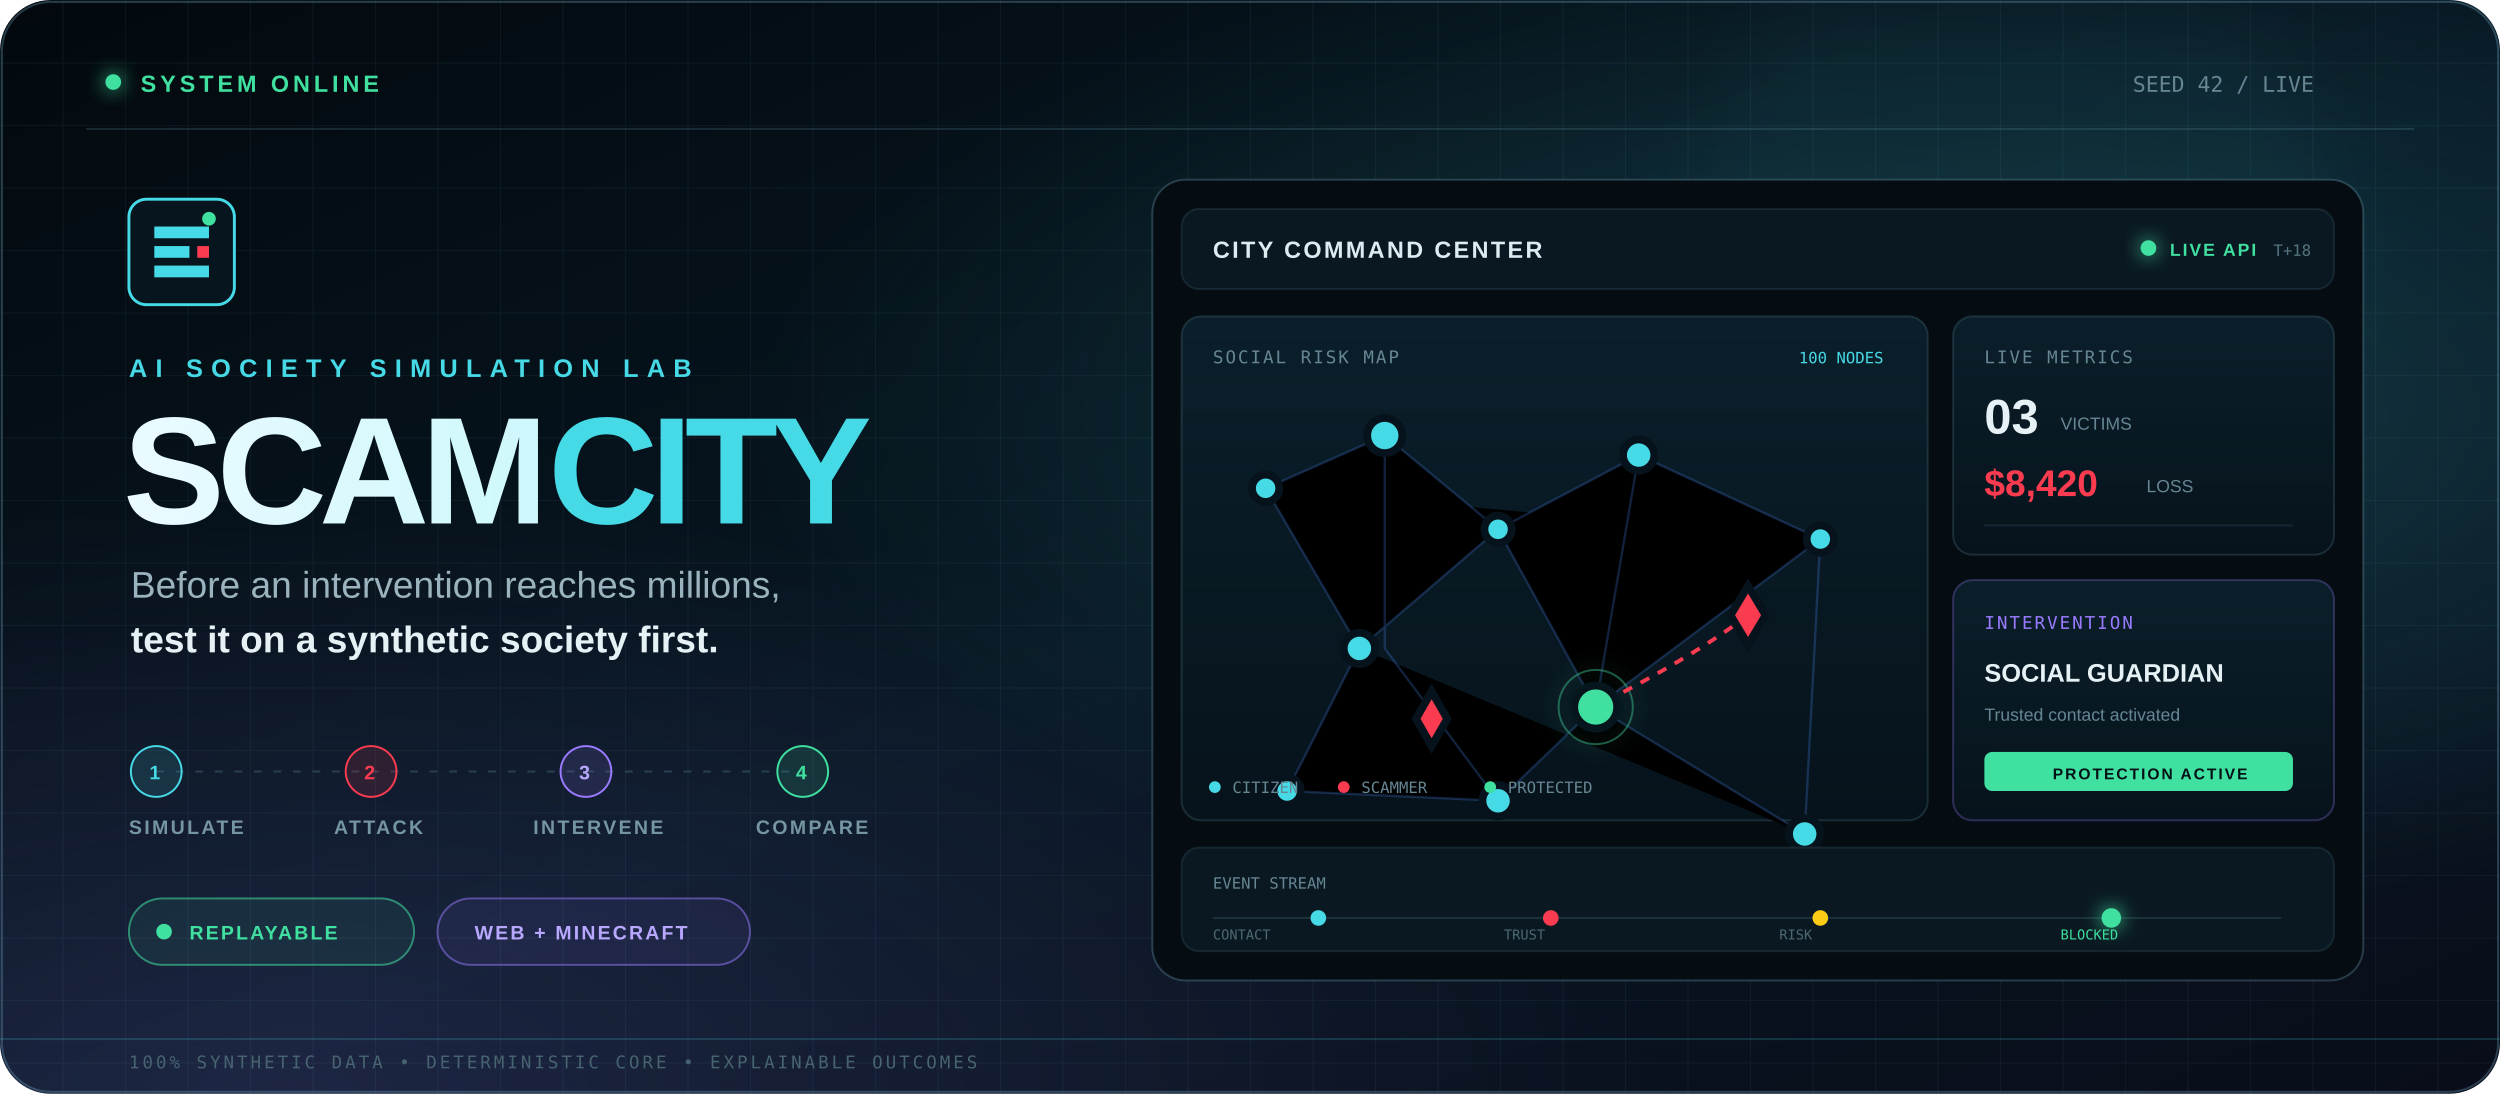
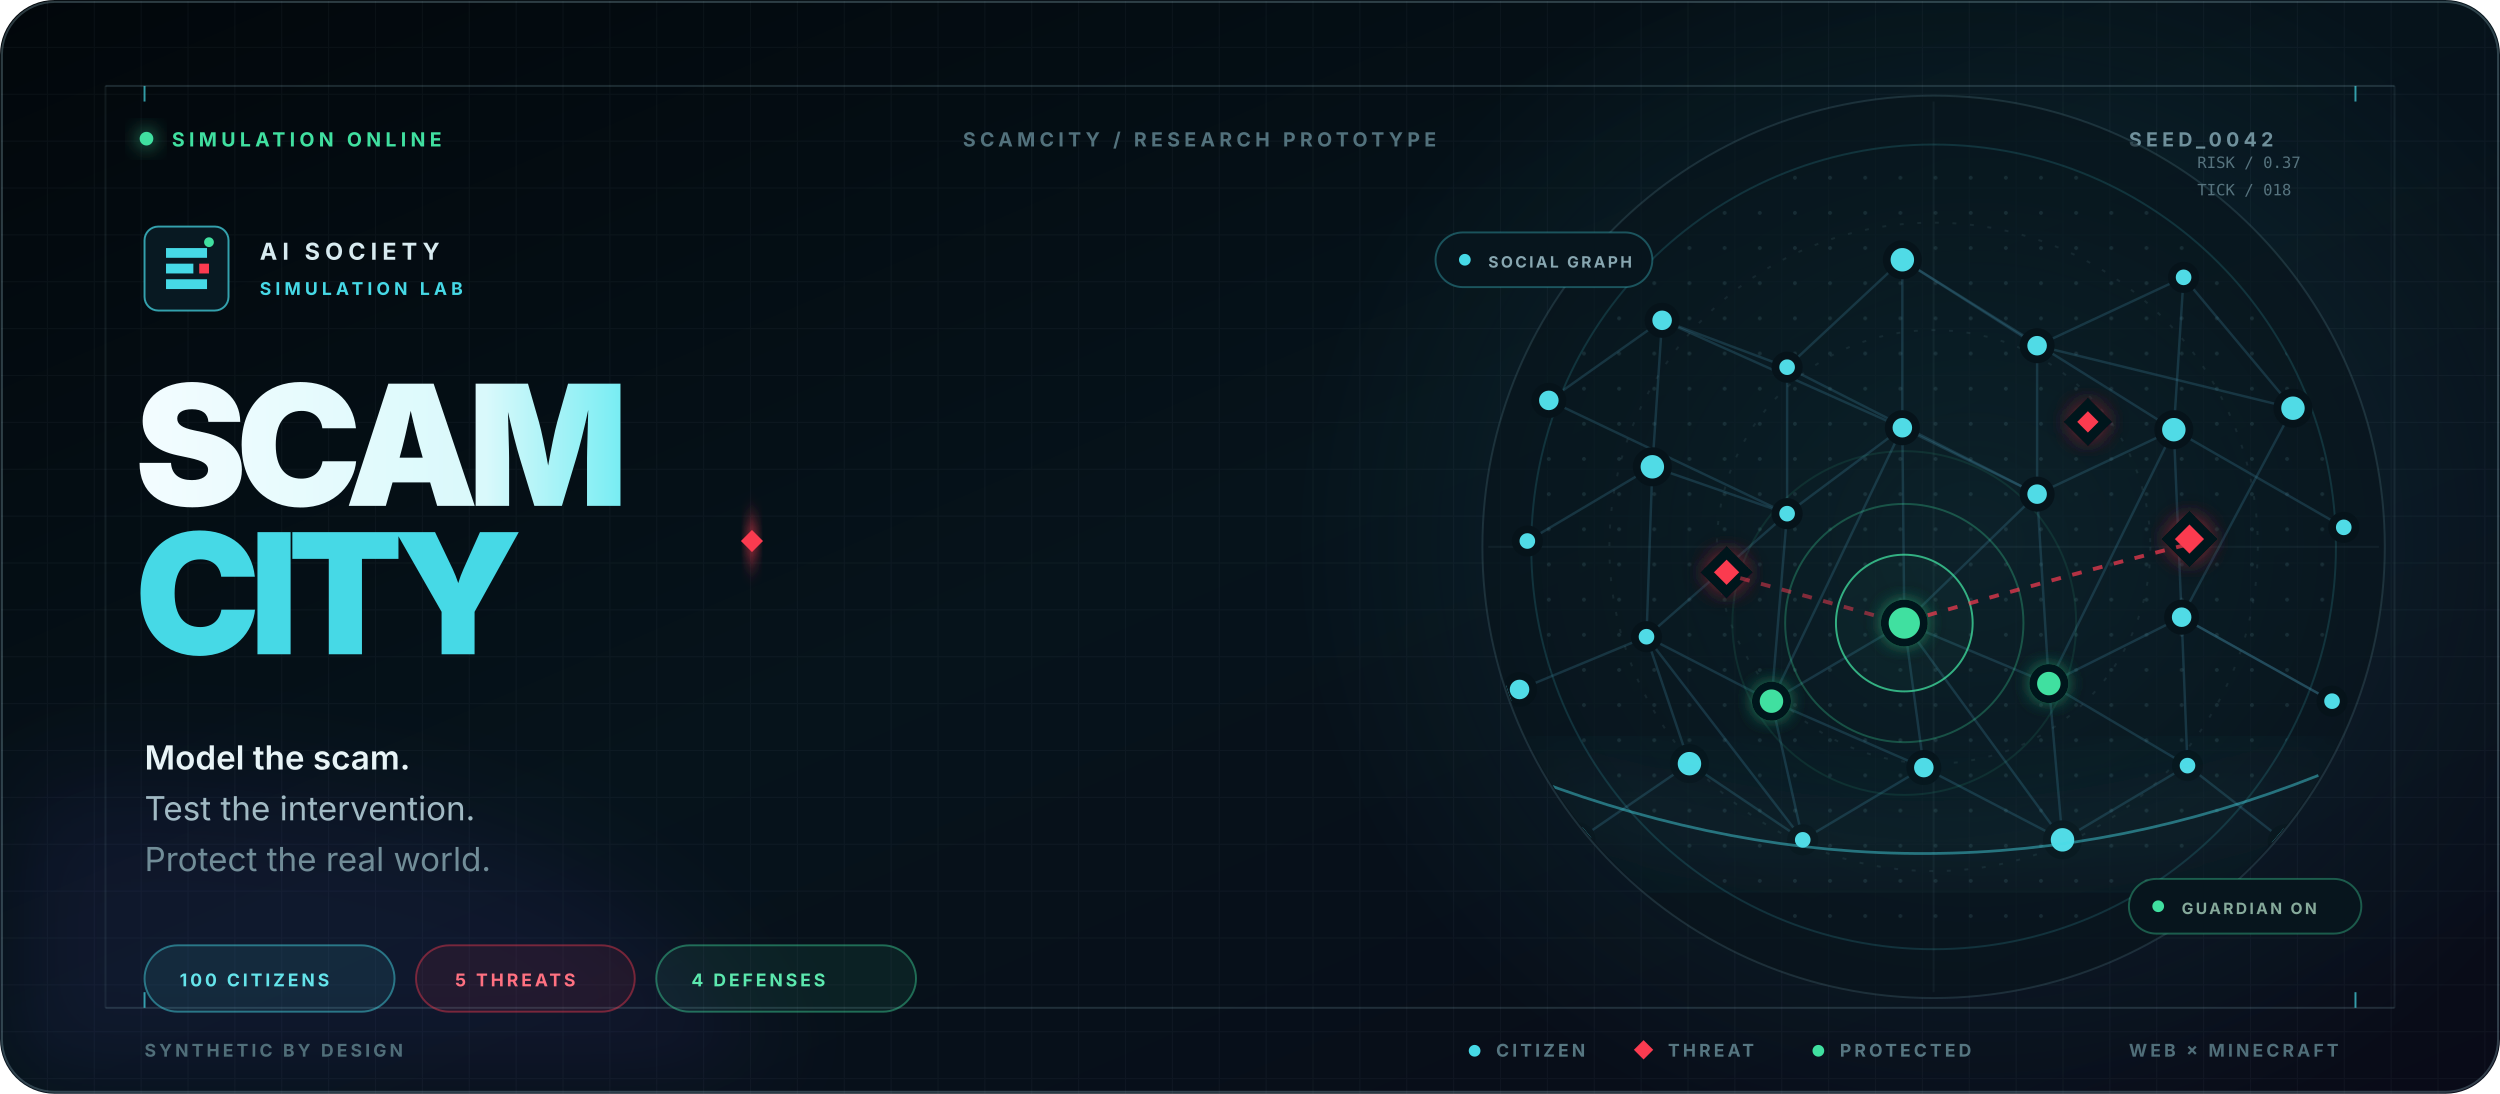
<svg xmlns="http://www.w3.org/2000/svg" width="1280" height="560" viewBox="0 0 1280 560" role="img" aria-labelledby="title desc">
  <defs>
-     <linearGradient id="bg" x1="0" y1="0" x2="1" y2="1">
-       <stop offset="0" stop-color="#03090e" />
-       <stop offset=".52" stop-color="#071722" />
-       <stop offset="1" stop-color="#090d1a" />
+     <linearGradient id="background" x1="0" y1="0" x2="1" y2="1">
+       <stop offset="0" stop-color="#02070b" />
+       <stop offset="0.48" stop-color="#06131b" />
+       <stop offset="1" stop-color="#090b18" />
    </linearGradient>
-     <linearGradient id="titleGrad" x1="0" y1="0" x2="1" y2="0">
-       <stop offset="0" stop-color="#eafaff" />
-       <stop offset=".68" stop-color="#c8f8fb" />
-       <stop offset="1" stop-color="#46d9e6" />
+     <linearGradient id="wordmark" x1="0" y1="0" x2="1" y2="0">
+       <stop offset="0" stop-color="#f3fcff" />
+       <stop offset="0.72" stop-color="#d9f9fb" />
+       <stop offset="1" stop-color="#78edf3" />
    </linearGradient>
-     <linearGradient id="panel" x1="0" y1="0" x2="0" y2="1">
-       <stop offset="0" stop-color="#0b202c" stop-opacity=".94" />
-       <stop offset="1" stop-color="#07131c" stop-opacity=".94" />
+     <linearGradient id="cyanLine" x1="0" y1="0" x2="1" y2="0">
+       <stop offset="0" stop-color="#46d9e6" stop-opacity="0" />
+       <stop offset="0.45" stop-color="#46d9e6" stop-opacity="0.9" />
+       <stop offset="1" stop-color="#46d9e6" stop-opacity="0" />
    </linearGradient>
-     <radialGradient id="cyanAura" cx="78%" cy="38%" r="48%">
-       <stop offset="0" stop-color="#46d9e6" stop-opacity=".19" />
+     <radialGradient id="cityAura" cx="50%" cy="50%" r="50%">
+       <stop offset="0" stop-color="#46d9e6" stop-opacity="0.18" />
+       <stop offset="0.56" stop-color="#46d9e6" stop-opacity="0.06" />
      <stop offset="1" stop-color="#46d9e6" stop-opacity="0" />
    </radialGradient>
-     <radialGradient id="violetAura" cx="12%" cy="100%" r="55%">
-       <stop offset="0" stop-color="#9a7bff" stop-opacity=".15" />
-       <stop offset="1" stop-color="#9a7bff" stop-opacity="0" />
+     <radialGradient id="redAura" cx="50%" cy="50%" r="50%">
+       <stop offset="0" stop-color="#fb3b50" stop-opacity="0.2" />
+       <stop offset="1" stop-color="#fb3b50" stop-opacity="0" />
    </radialGradient>
-     <pattern id="grid" width="32" height="32" patternUnits="userSpaceOnUse">
-       <path d="M32 0H0V32" fill="none" stroke="#79b2cb" stroke-opacity=".07" />
+     <pattern id="microGrid" width="24" height="24" patternUnits="userSpaceOnUse">
+       <path d="M24 0H0V24" fill="none" stroke="#9bc1d0" stroke-opacity="0.045" stroke-width="1" />
    </pattern>
-     <filter id="glow" x="-100%" y="-100%" width="300%" height="300%">
-       <feGaussianBlur stdDeviation="5" result="b" />
+     <pattern id="dots" width="18" height="18" patternUnits="userSpaceOnUse">
+       <circle cx="1" cy="1" r="1" fill="#8cc8d6" fill-opacity="0.12" />
+     </pattern>
+     <filter id="cyanGlow" x="-100%" y="-100%" width="300%" height="300%">
+       <feGaussianBlur stdDeviation="5" result="blur" />
      <feMerge>
-         <feMergeNode in="b" />
+         <feMergeNode in="blur" />
        <feMergeNode in="SourceGraphic" />
      </feMerge>
    </filter>
-     <filter id="soft" x="-30%" y="-30%" width="160%" height="160%">
-       <feGaussianBlur stdDeviation="16" />
+     <filter id="redGlow" x="-100%" y="-100%" width="300%" height="300%">
+       <feGaussianBlur stdDeviation="6" result="blur" />
+       <feMerge>
+         <feMergeNode in="blur" />
+         <feMergeNode in="SourceGraphic" />
+       </feMerge>
    </filter>
-     <clipPath id="round">
-       <rect width="1280" height="560" rx="26" />
+     <filter id="wideBlur" x="-50%" y="-50%" width="200%" height="200%">
+       <feGaussianBlur stdDeviation="28" />
+     </filter>
+     <clipPath id="frame">
+       <rect width="1280" height="560" rx="28" />
+     </clipPath>
+     <clipPath id="cityClip">
+       <circle cx="990" cy="280" r="230" />
    </clipPath>
  </defs>
-   <g clip-path="url(#round)">
-     <rect width="1280" height="560" fill="url(#bg)" />
-     <rect width="1280" height="560" fill="url(#cyanAura)" />
-     <rect width="1280" height="560" fill="url(#violetAura)" />
-     <rect width="1280" height="560" fill="url(#grid)" />
-     <circle cx="1030" cy="135" r="170" fill="#46d9e6" opacity=".035" filter="url(#soft)" />
-     <g font-family="Segoe UI,Arial,sans-serif">
-       <circle cx="58" cy="42" r="4" fill="#40e0a0" filter="url(#glow)" />
-       <text x="72" y="47" fill="#40e0a0" font-size="12" font-weight="700" letter-spacing="2">SYSTEM ONLINE</text>
-       <text x="1092" y="47" fill="#668694" font-family="monospace" font-size="11">SEED 42  /  LIVE</text>
-       <path d="M44 66H1236" stroke="#79b2cb" stroke-opacity=".18" />
+   <g clip-path="url(#frame)">
+     <rect width="1280" height="560" fill="url(#background)" />
+     <rect width="1280" height="560" fill="url(#microGrid)" />
+     <ellipse cx="1010" cy="278" rx="350" ry="320" fill="url(#cityAura)" />
+     <ellipse cx="70" cy="570" rx="320" ry="170" fill="#7654ff" opacity="0.08" filter="url(#wideBlur)" />
+     <path d="M54 44H1226" stroke="#94bdc9" stroke-opacity="0.18" />
+     <path d="M54 516H1226" stroke="#94bdc9" stroke-opacity="0.18" />
+     <path d="M54 44V516M1226 44V516" stroke="#94bdc9" stroke-opacity="0.09" />
+     <path d="M74 44v8M1206 44v8M74 508v8M1206 508v8" stroke="#46d9e6" stroke-opacity="0.7" />
+     <g font-family="Inter,Segoe UI,Arial,sans-serif" font-size="10" font-weight="700" letter-spacing="2.2">
+       <circle cx="75" cy="71" r="3.5" fill="#40e0a0" filter="url(#cyanGlow)" />
+       <text x="88" y="75" fill="#40e0a0">SIMULATION ONLINE</text>
+       <text x="493" y="75" fill="#52717c">SCAMCITY / RESEARCH PROTOTYPE</text>
+       <text x="1090" y="75" fill="#6f909b">SEED_0042</text>
    </g>
-     <g transform="translate(66 102)" font-family="Segoe UI,Arial,sans-serif">
-       <g>
-         <rect width="54" height="54" rx="9" fill="#07151e" stroke="#46d9e6" stroke-width="1.5" />
-         <path d="M13 14h28v6H13zm0 10h18v6H13zm0 10h28v6H13z" fill="#46d9e6" />
-         <path d="M35 24h6v6h-6z" fill="#fb3b50" />
-         <circle cx="41" cy="10" r="3.5" fill="#40e0a0" />
+     <g transform="translate(74 116)" font-family="Inter,Segoe UI,Arial,sans-serif">
+       <g transform="translate(0 0)">
+         <rect width="43" height="43" rx="7" fill="#081922" stroke="#46d9e6" stroke-opacity="0.72" />
+         <path d="M11 11h21v5H11zm0 8h14v5H11zm0 8h21v5H11z" fill="#46d9e6" />
+         <rect x="28" y="19" width="5" height="5" fill="#fb3b50" />
+         <circle cx="33" cy="8" r="2.5" fill="#40e0a0" />
      </g>
-       <text x="0" y="91" fill="#46d9e6" font-size="13" font-weight="700" letter-spacing="4.2">AI SOCIETY SIMULATION LAB</text>
-       <text x="-3" y="166" fill="url(#titleGrad)" font-size="78" font-weight="850" letter-spacing="-4">SCAM<tspan fill="#46d9e6">CITY</tspan>
-       </text>
-       <text x="1" y="204" fill="#9bb3be" font-size="19">Before an intervention reaches millions,</text>
-       <text x="1" y="232" fill="#e5f1f5" font-size="19" font-weight="650">test it on a synthetic society first.</text>
-       <g transform="translate(0 277)">
-         <path d="M14 16H345" stroke="#79b2cb" stroke-opacity=".24" stroke-dasharray="4 6" />
-         <g font-size="10" font-weight="700" letter-spacing="1.2">
-           <circle cx="14" cy="16" r="13" fill="#46d9e6" fill-opacity=".13" stroke="#46d9e6" />
-           <text x="10.5" y="20" fill="#46d9e6">1</text>
-           <text x="0" y="48" fill="#7595a3">SIMULATE</text>
-           <circle cx="124" cy="16" r="13" fill="#fb3b50" fill-opacity=".13" stroke="#fb3b50" />
-           <text x="120.5" y="20" fill="#fb3b50">2</text>
-           <text x="105" y="48" fill="#7595a3">ATTACK</text>
-           <circle cx="234" cy="16" r="13" fill="#9a7bff" fill-opacity=".13" stroke="#9a7bff" />
-           <text x="230.5" y="20" fill="#b9a8ff">3</text>
-           <text x="207" y="48" fill="#7595a3">INTERVENE</text>
-           <circle cx="345" cy="16" r="13" fill="#40e0a0" fill-opacity=".13" stroke="#40e0a0" />
-           <text x="341.5" y="20" fill="#40e0a0">4</text>
-           <text x="321" y="48" fill="#7595a3">COMPARE</text>
+       <text x="59" y="17" fill="#d8ebf0" font-size="12" font-weight="750" letter-spacing="2.6">AI SOCIETY</text>
+       <text x="59" y="35" fill="#46d9e6" font-size="9" font-weight="700" letter-spacing="2.1">SIMULATION LAB</text>
+       <text x="-5" y="143" fill="url(#wordmark)" font-size="86" font-weight="850" letter-spacing="-5.5">SCAM</text>
+       <text x="-5" y="219" fill="#46d9e6" font-size="86" font-weight="850" letter-spacing="-5.5">CITY</text>
+       <rect x="307" y="157" width="8" height="8" fill="#fb3b50" transform="rotate(45 311 161)" filter="url(#redGlow)" />
+       <path d="M0 245H390" stroke="url(#cyanLine)" />
+       <text x="0" y="278" fill="#e8f4f7" font-size="17" font-weight="600">Model the scam.</text>
+       <text x="0" y="304" fill="#a1bac4" font-size="17">Test the intervention.</text>
+       <text x="0" y="330" fill="#718d98" font-size="17">Protect the real world.</text>
+       <g transform="translate(0 368)">
+         <rect width="128" height="34" rx="17" fill="#46d9e6" fill-opacity="0.09" stroke="#46d9e6" stroke-opacity="0.46" />
+         <text x="18" y="21" fill="#65e4eb" font-size="9" font-weight="750" letter-spacing="1.5">100 CITIZENS</text>
+         <rect x="139" width="112" height="34" rx="17" fill="#fb3b50" fill-opacity="0.08" stroke="#fb3b50" stroke-opacity="0.42" />
+         <text x="159" y="21" fill="#ff7181" font-size="9" font-weight="750" letter-spacing="1.5">5 THREATS</text>
+         <rect x="262" width="133" height="34" rx="17" fill="#40e0a0" fill-opacity="0.08" stroke="#40e0a0" stroke-opacity="0.42" />
+         <text x="280" y="21" fill="#5ce8ae" font-size="9" font-weight="750" letter-spacing="1.5">4 DEFENSES</text>
+       </g>
+     </g>
+     <g>
+       <circle cx="990" cy="280" r="231" fill="#07131b" fill-opacity="0.58" stroke="#7fb2c0" stroke-opacity="0.17" />
+       <circle cx="990" cy="280" r="206" fill="url(#dots)" stroke="#46d9e6" stroke-opacity="0.15" />
+       <circle cx="990" cy="280" r="166" fill="none" stroke="#7397a2" stroke-opacity="0.12" stroke-dasharray="2 7" />
+       <circle cx="990" cy="280" r="111" fill="none" stroke="#7397a2" stroke-opacity="0.12" stroke-dasharray="2 7" />
+       <path d="M990 52V508M762 280H1218" stroke="#7397a2" stroke-opacity="0.08" />
+       <g clip-path="url(#cityClip)">
+         <g fill="none" stroke="#3d819c" stroke-opacity="0.28" stroke-width="1.25">
+           <path d="M793 205L851 164 915 188 974 133 1043 177 1118 142 1174 209" />
+           <path d="M782 277L846 239 915 263 974 219 1043 253 1113 220 1200 270" />
+           <path d="M778 353L843 326 907 359 975 319 1049 350 1117 316 1194 359" />
+           <path d="M808 430L865 391 923 430 985 393 1056 430 1120 392 1170 431" />
+           <path d="M851 164L846 239 843 326 865 391M915 188L915 263 907 359 923 430M974 133L974 219 975 319 985 393M1043 177L1043 253 1049 350 1056 430M1118 142L1113 220 1117 316 1120 392" />
+           <path d="M793 205L915 263 843 326 923 430M851 164L974 219 907 359 985 393M915 188L1043 253 975 319 1056 430M974 133L1113 220 1049 350 1120 392M1043 177L1174 209 1117 316 1194 359" />
+         </g>
+         <circle cx="975" cy="319" r="35" fill="#40e0a0" fill-opacity="0.035" stroke="#40e0a0" stroke-opacity="0.75" />
+         <circle cx="975" cy="319" r="61" fill="none" stroke="#40e0a0" stroke-opacity="0.28" />
+         <circle cx="975" cy="319" r="88" fill="none" stroke="#40e0a0" stroke-opacity="0.1" />
+         <g fill="#50dbe6" stroke="#06131a" stroke-width="4">
+           <circle cx="793" cy="205" r="7" />
+           <circle cx="851" cy="164" r="7" />
+           <circle cx="915" cy="188" r="6" />
+           <circle cx="974" cy="133" r="8" />
+           <circle cx="1043" cy="177" r="7" />
+           <circle cx="1118" cy="142" r="6" />
+           <circle cx="1174" cy="209" r="8" />
+           <circle cx="782" cy="277" r="6" />
+           <circle cx="846" cy="239" r="8" />
+           <circle cx="915" cy="263" r="6" />
+           <circle cx="974" cy="219" r="7" />
+           <circle cx="1043" cy="253" r="7" />
+           <circle cx="1113" cy="220" r="8" />
+           <circle cx="1200" cy="270" r="6" />
+           <circle cx="778" cy="353" r="7" />
+           <circle cx="843" cy="326" r="6" />
+           <circle cx="907" cy="359" r="8" />
+           <circle cx="1049" cy="350" r="7" />
+           <circle cx="1117" cy="316" r="7" />
+           <circle cx="1194" cy="359" r="6" />
+           <circle cx="808" cy="430" r="7" />
+           <circle cx="865" cy="391" r="8" />
+           <circle cx="923" cy="430" r="6" />
+           <circle cx="985" cy="393" r="7" />
+           <circle cx="1056" cy="430" r="8" />
+           <circle cx="1120" cy="392" r="6" />
+           <circle cx="1170" cy="431" r="7" />
+         </g>
+         <g fill="#40e0a0" stroke="#06131a" stroke-width="4" filter="url(#cyanGlow)">
+           <circle cx="975" cy="319" r="10" />
+           <circle cx="1049" cy="350" r="8" />
+           <circle cx="907" cy="359" r="8" />
+         </g>
+         <g fill="#fb3b50" stroke="#06131a" stroke-width="5" filter="url(#redGlow)">
+           <path d="M1121 265l11 11-11 11-11-11z" />
+           <path d="M884 283l10 10-10 10-10-10z" />
+           <path d="M1069 207l9 9-9 9-9-9z" />
+         </g>
+         <path d="M1119 279Q1060 294 987 315" fill="none" stroke="#fb3b50" stroke-width="2" stroke-opacity="0.7" stroke-dasharray="5 6" />
+         <path d="M891 296Q928 306 963 316" fill="none" stroke="#fb3b50" stroke-width="2" stroke-opacity="0.5" stroke-dasharray="5 6" />
+         <path d="M785 399Q988 476 1187 397" fill="none" stroke="#46d9e6" stroke-opacity="0.16" stroke-width="18" filter="url(#wideBlur)" />
+         <path d="M785 399Q988 476 1187 397" fill="none" stroke="#46d9e6" stroke-opacity="0.46" stroke-width="1.4" />
+       </g>
+       <g font-family="Inter,Segoe UI,Arial,sans-serif">
+         <g transform="translate(735 119)">
+           <rect width="111" height="28" rx="14" fill="#07151d" stroke="#46d9e6" stroke-opacity="0.32" />
+           <circle cx="15" cy="14" r="3" fill="#46d9e6" />
+           <text x="27" y="18" fill="#88a7b1" font-size="8" font-weight="700" letter-spacing="1.2">SOCIAL GRAPH</text>
+         </g>
+         <g transform="translate(1090 450)">
+           <rect width="119" height="28" rx="14" fill="#07151d" stroke="#40e0a0" stroke-opacity="0.35" />
+           <circle cx="15" cy="14" r="3" fill="#40e0a0" />
+           <text x="27" y="18" fill="#86aa9b" font-size="8" font-weight="700" letter-spacing="1.2">GUARDIAN ON</text>
+         </g>
+         <g transform="translate(1125 86)">
+           <text x="0" y="0" fill="#56737e" font-family="monospace" font-size="8">RISK / 0.37</text>
+           <text x="0" y="14" fill="#56737e" font-family="monospace" font-size="8">TICK / 018</text>
        </g>
      </g>
-       <g transform="translate(0 358)" font-size="10" font-weight="700" letter-spacing="1.1">
-         <rect width="146" height="34" rx="17" fill="#40e0a0" fill-opacity=".08" stroke="#40e0a0" stroke-opacity=".55" />
-         <circle cx="18" cy="17" r="4" fill="#40e0a0" />
-         <text x="31" y="21" fill="#40e0a0">REPLAYABLE</text>
-         <rect x="158" width="160" height="34" rx="17" fill="#9a7bff" fill-opacity=".08" stroke="#9a7bff" stroke-opacity=".5" />
-         <text x="177" y="21" fill="#b9a8ff">WEB + MINECRAFT</text>
-       </g>
    </g>
-     <g transform="translate(590 92)" font-family="Segoe UI,Arial,sans-serif">
-       <rect width="620" height="410" rx="17" fill="#050d13" stroke="#79b2cb" stroke-opacity=".28" />
-       <rect x="15" y="15" width="590" height="41" rx="9" fill="#0a1821" stroke="#79b2cb" stroke-opacity=".13" />
-       <text x="31" y="40" fill="#dcecf1" font-size="12" font-weight="700" letter-spacing="1.2">CITY COMMAND CENTER</text>
-       <circle cx="510" cy="35" r="4" fill="#40e0a0" filter="url(#glow)" />
-       <text x="521" y="39" fill="#40e0a0" font-size="9" font-weight="700" letter-spacing="1">LIVE API</text>
-       <text x="574" y="39" fill="#557581" font-family="monospace" font-size="8">T+18</text>
-       <rect x="15" y="70" width="382" height="258" rx="10" fill="url(#panel)" stroke="#79b2cb" stroke-opacity=".18" />
-       <text x="31" y="94" fill="#668694" font-family="monospace" font-size="9" letter-spacing="1">SOCIAL RISK MAP</text>
-       <text x="331" y="94" fill="#46d9e6" font-family="monospace" font-size="8">100 NODES</text>
-       <g transform="translate(27 105)" stroke="#4c91ff" stroke-opacity=".24" stroke-width="1.2">
-         <path d="M31 53L92 26l58 48 72-38 93 43M31 53l48 82 71-61 50 91 115-86M79 135l-37 73 108 5 50-48 107 65M150 213l-58-78m215 95l8-151M222 36l-22 129M92 26l0 109" />
-       </g>
-       <g transform="translate(27 105)" fill="#46d9e6" stroke="#07131c" stroke-width="4">
-         <circle cx="31" cy="53" r="7" />
-         <circle cx="92" cy="26" r="9" />
-         <circle cx="150" cy="74" r="7" />
-         <circle cx="222" cy="36" r="8" />
-         <circle cx="315" cy="79" r="7" />
-         <circle cx="79" cy="135" r="8" />
-         <circle cx="200" cy="165" r="11" fill="#40e0a0" />
-         <circle cx="42" cy="208" r="7" />
-         <circle cx="150" cy="213" r="8" />
-         <circle cx="307" cy="230" r="8" />
-       </g>
-       <circle cx="227" cy="270" r="19" fill="none" stroke="#40e0a0" stroke-opacity=".4" filter="url(#glow)" />
-       <g transform="translate(27 105)" fill="#fb3b50" stroke="#07131c" stroke-width="4">
-         <path d="M278 103l9 15-9 15-9-15z" />
-         <path d="M116 157l8 14-8 14-8-14z" />
-       </g>
-       <path d="M305 223Q280 242 238 264" fill="none" stroke="#fb3b50" stroke-width="2" stroke-dasharray="5 5" />
-       <g font-family="monospace" font-size="8">
-         <circle cx="32" cy="311" r="3" fill="#46d9e6" />
-         <text x="41" y="314" fill="#668694">CITIZEN</text>
-         <circle cx="98" cy="311" r="3" fill="#fb3b50" />
-         <text x="107" y="314" fill="#668694">SCAMMER</text>
-         <circle cx="173" cy="311" r="3" fill="#40e0a0" />
-         <text x="182" y="314" fill="#668694">PROTECTED</text>
-       </g>
-       <rect x="410" y="70" width="195" height="122" rx="10" fill="url(#panel)" stroke="#79b2cb" stroke-opacity=".18" />
-       <text x="426" y="94" fill="#668694" font-family="monospace" font-size="9" letter-spacing="1">LIVE METRICS</text>
-       <text x="426" y="130" fill="#e5f1f5" font-size="25" font-weight="750">03</text>
-       <text x="465" y="128" fill="#668694" font-size="9">VICTIMS</text>
-       <text x="426" y="162" fill="#fb3b50" font-size="19" font-weight="750">$8,420</text>
-       <text x="509" y="160" fill="#668694" font-size="9">LOSS</text>
-       <path d="M426 177h158" stroke="#79b2cb" stroke-opacity=".12" />
-       <rect x="410" y="205" width="195" height="123" rx="10" fill="url(#panel)" stroke="#9a7bff" stroke-opacity=".28" />
-       <text x="426" y="230" fill="#9a7bff" font-family="monospace" font-size="9" letter-spacing="1">INTERVENTION</text>
-       <text x="426" y="257" fill="#e5f1f5" font-size="13" font-weight="700">SOCIAL GUARDIAN</text>
-       <text x="426" y="277" fill="#668694" font-size="9">Trusted contact activated</text>
-       <rect x="426" y="293" width="158" height="20" rx="4" fill="#40e0a0" />
-       <text x="461" y="307" fill="#041117" font-size="8" font-weight="800" letter-spacing="1">PROTECTION ACTIVE</text>
-       <rect x="15" y="342" width="590" height="53" rx="9" fill="#0a1821" stroke="#79b2cb" stroke-opacity=".13" />
-       <text x="31" y="363" fill="#668694" font-family="monospace" font-size="8">EVENT STREAM</text>
-       <path d="M31 378H578" stroke="#79b2cb" stroke-opacity=".16" />
-       <circle cx="85" cy="378" r="4" fill="#46d9e6" />
-       <circle cx="204" cy="378" r="4" fill="#fb3b50" />
-       <circle cx="342" cy="378" r="4" fill="#facc15" />
-       <circle cx="491" cy="378" r="5" fill="#40e0a0" filter="url(#glow)" />
-       <text x="31" y="389" fill="#4c6975" font-family="monospace" font-size="7">CONTACT</text>
-       <text x="180" y="389" fill="#4c6975" font-family="monospace" font-size="7">TRUST</text>
-       <text x="321" y="389" fill="#4c6975" font-family="monospace" font-size="7">RISK</text>
-       <text x="465" y="389" fill="#40e0a0" font-family="monospace" font-size="7">BLOCKED</text>
+     <g font-family="Inter,Segoe UI,Arial,sans-serif" font-size="9" font-weight="700" letter-spacing="1.6">
+       <text x="74" y="541" fill="#506e79">SYNTHETIC BY DESIGN</text>
+       <circle cx="755" cy="538" r="3" fill="#46d9e6" />
+       <text x="766" y="541" fill="#567681">CITIZEN</text>
+       <rect x="838" y="534" width="7" height="7" fill="#fb3b50" transform="rotate(45 841.5 537.5)" />
+       <text x="854" y="541" fill="#567681">THREAT</text>
+       <circle cx="931" cy="538" r="3" fill="#40e0a0" />
+       <text x="942" y="541" fill="#567681">PROTECTED</text>
+       <text x="1090" y="541" fill="#506e79">WEB × MINECRAFT</text>
    </g>
-     <path d="M0 532H1280" stroke="#46d9e6" stroke-opacity=".18" />
-     <text x="66" y="547" fill="#47636f" font-family="monospace" font-size="9" letter-spacing="1.5">100% SYNTHETIC DATA  •  DETERMINISTIC CORE  •  EXPLAINABLE OUTCOMES</text>
  </g>
-   <rect x="1" y="1" width="1278" height="558" rx="25" fill="none" stroke="#79b2cb" stroke-opacity=".3" />
+   <rect x="1" y="1" width="1278" height="558" rx="27" fill="none" stroke="#9bc1cc" stroke-opacity="0.28" />
</svg>
